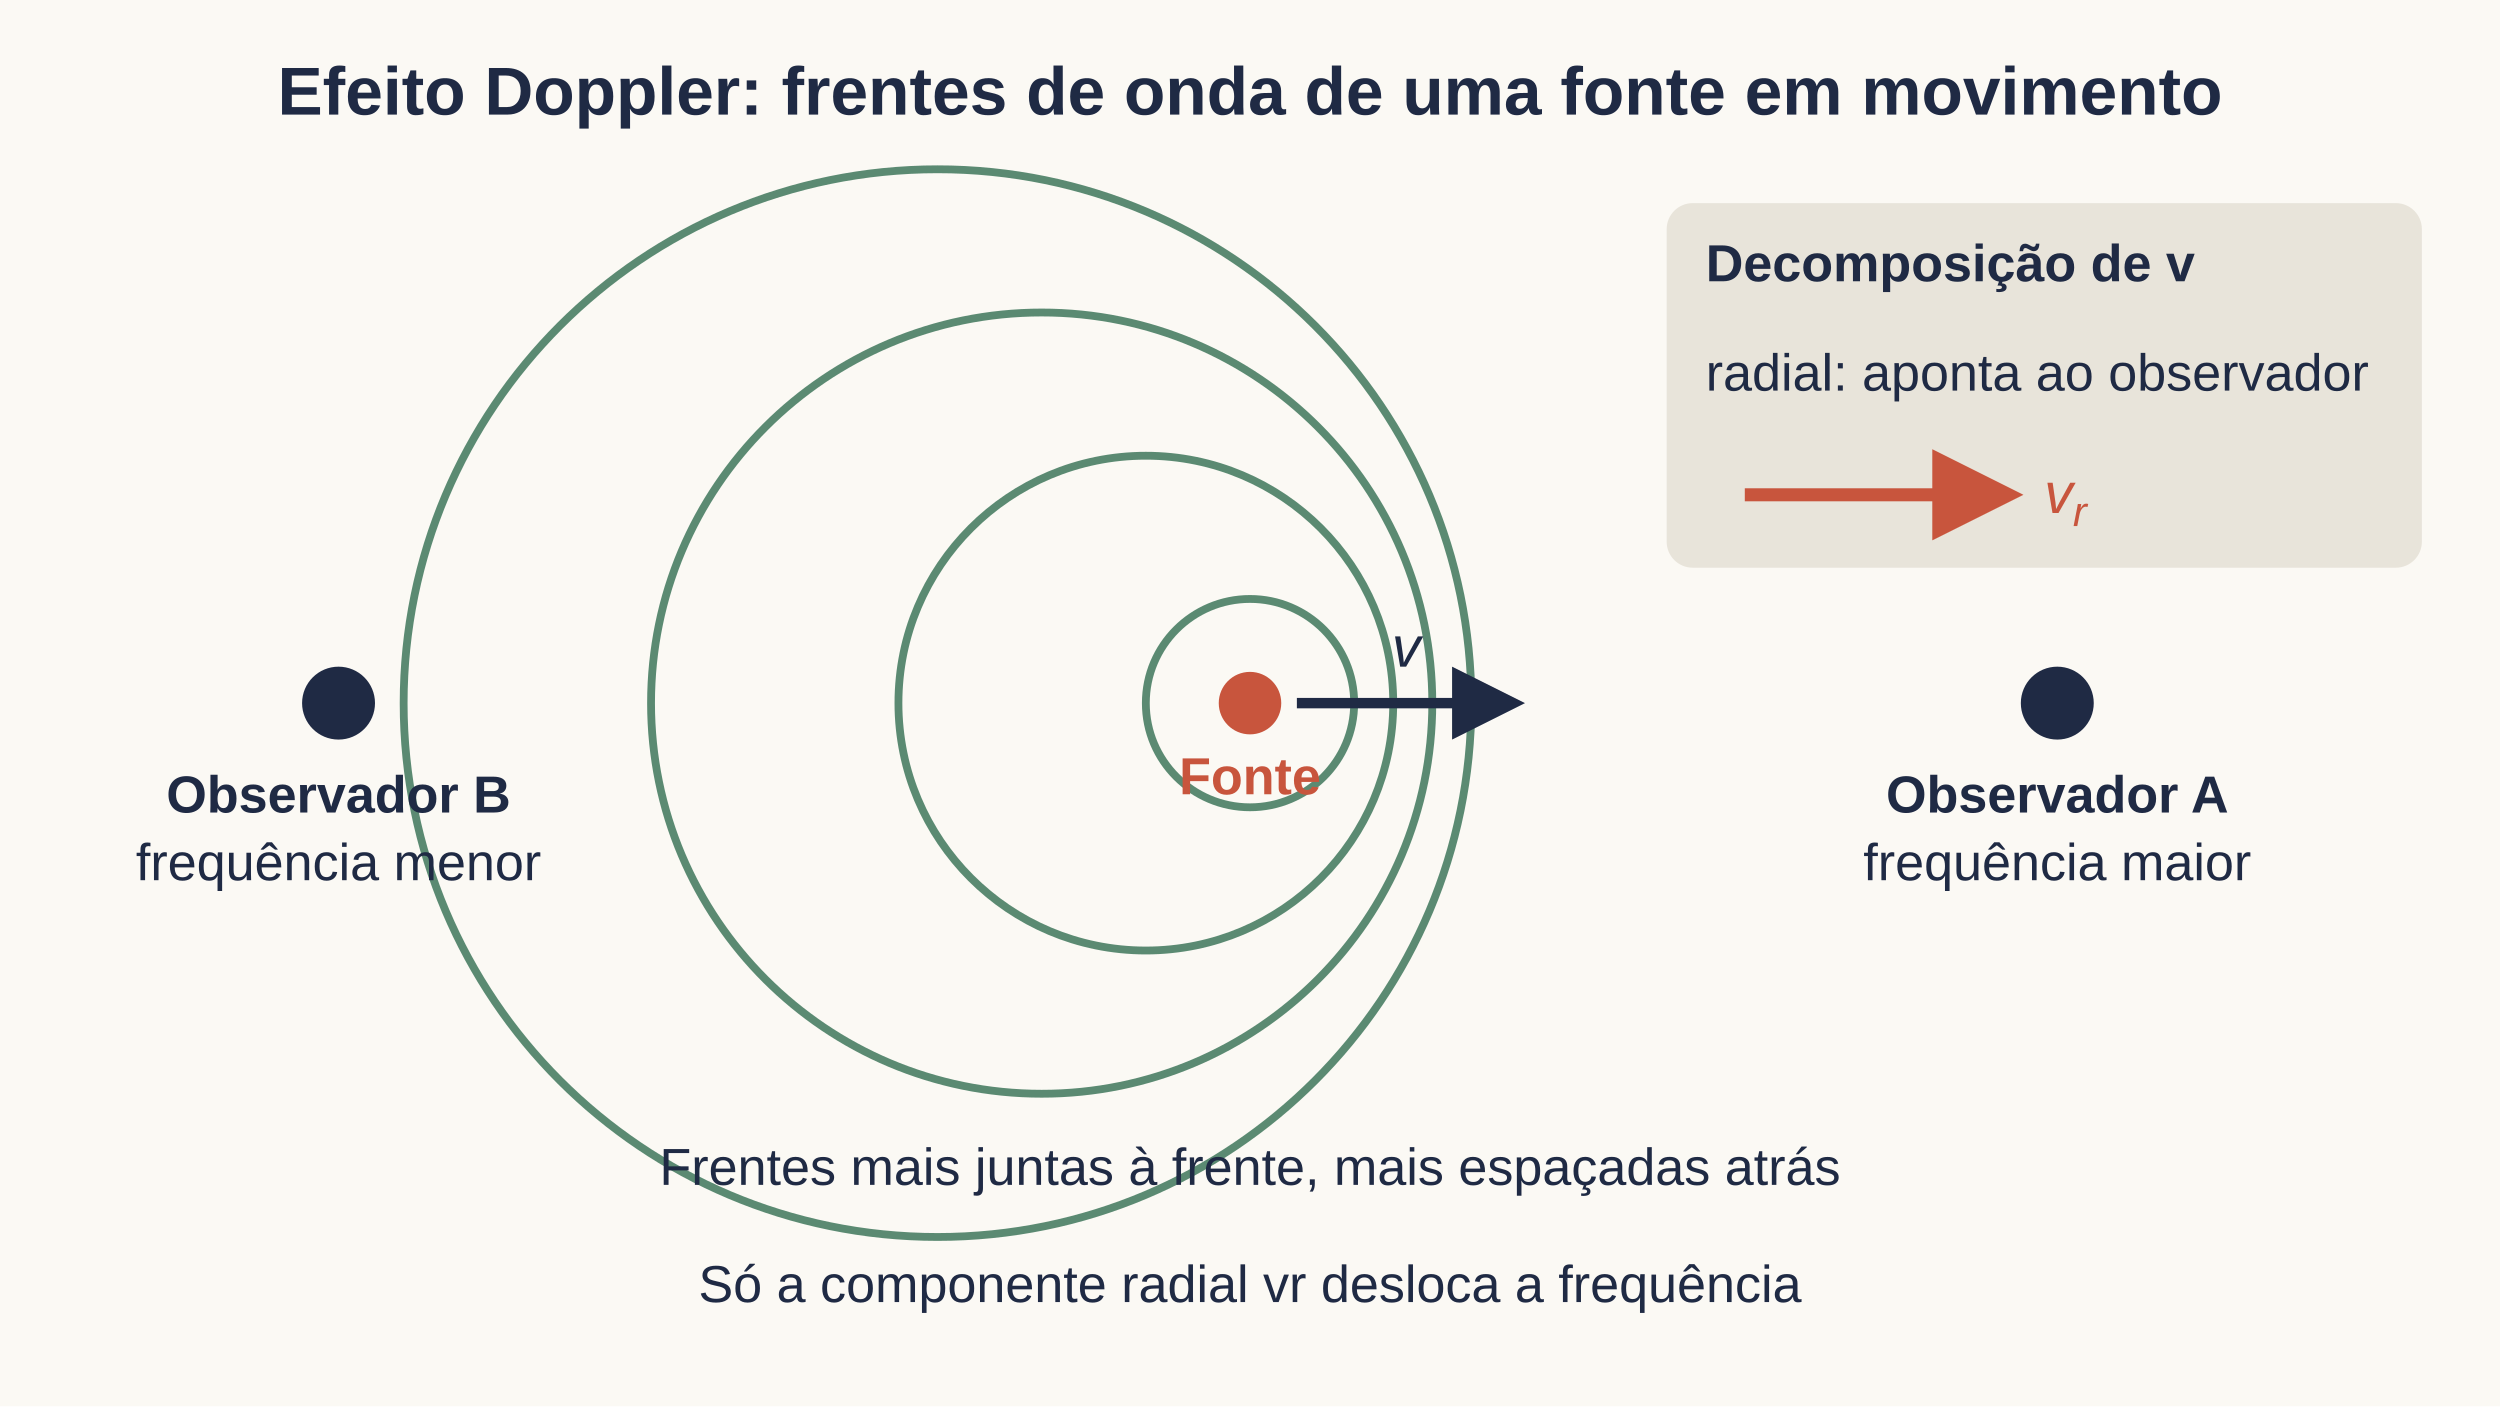
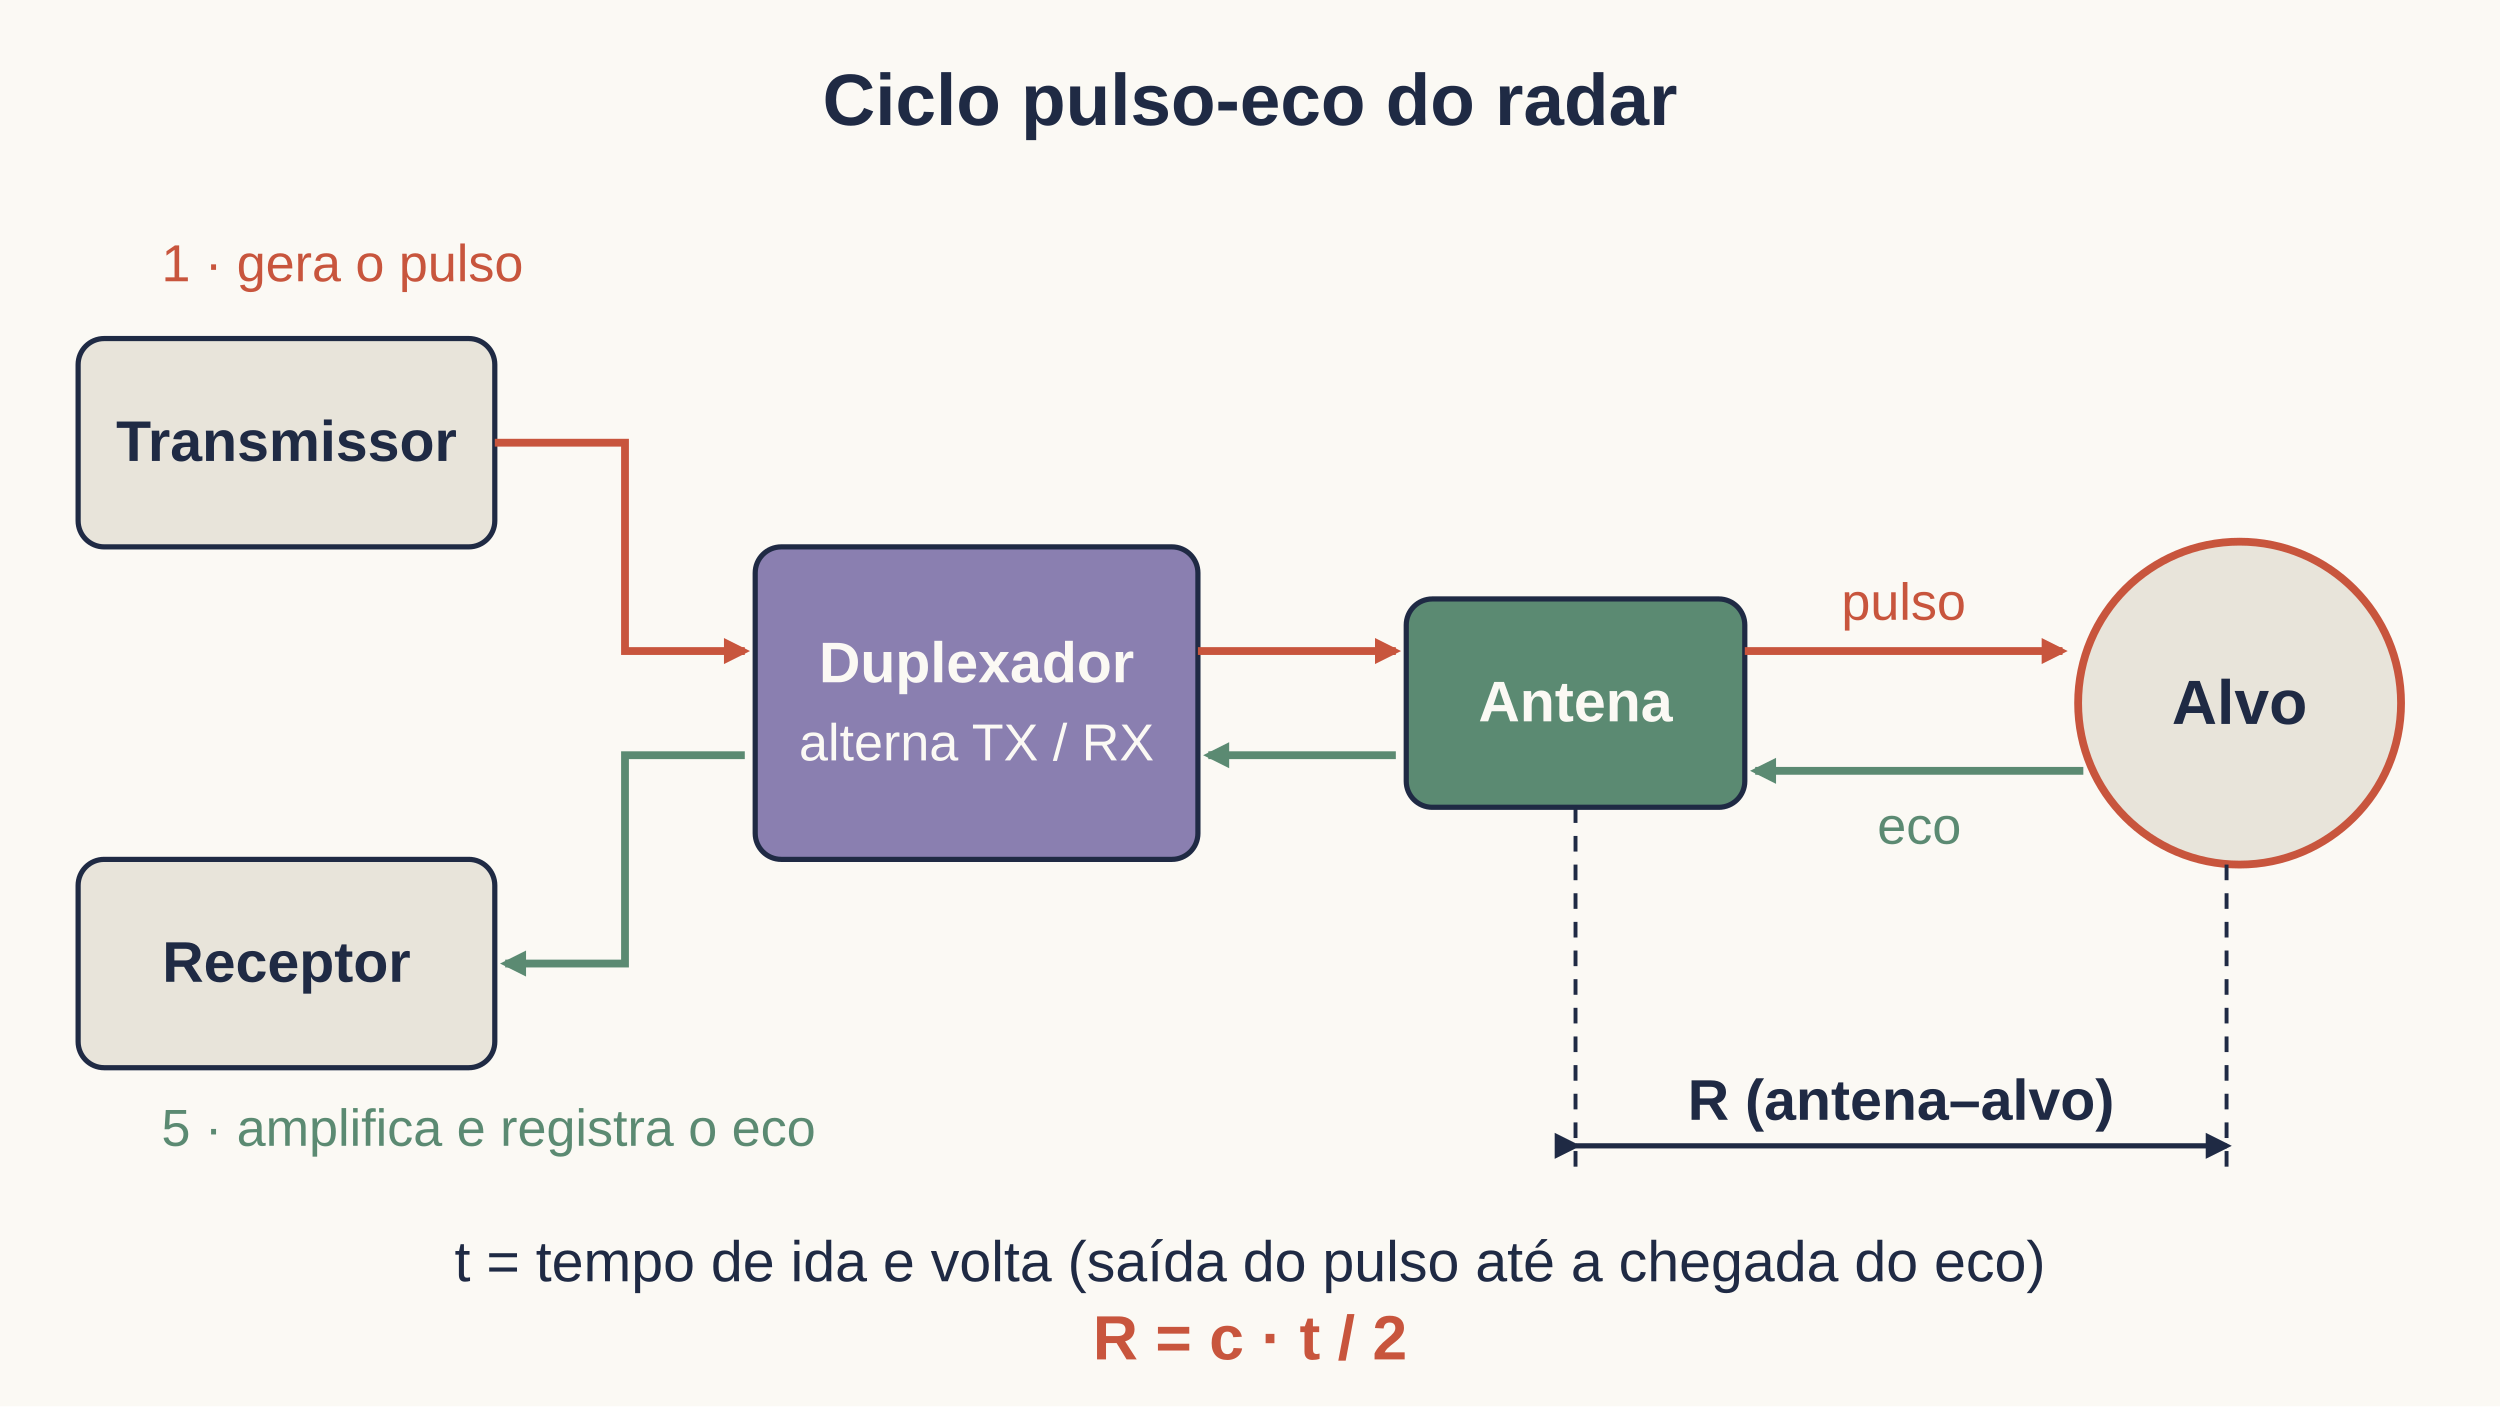
- <svg xmlns="http://www.w3.org/2000/svg" viewBox="0 0 960 540" role="img" aria-label="Efeito Doppler: fonte em movimento para a direita emite frentes de onda mais juntas à frente (observador A, frequência maior) e mais espaçadas atrás (observador B, frequência menor). A velocidade da fonte v se decompõe em componente radial vr, na direção do observador, e componente tangencial vt.">
+ <svg xmlns="http://www.w3.org/2000/svg" viewBox="0 0 960 540" role="img" aria-label="Fluxograma do ciclo pulso-eco: o transmissor gera o pulso, o duplexador o encaminha à antena, que o emite ao alvo; o eco volta pela antena e pelo duplexador até o receptor. O tempo de ida e volta t dá a distância R = c·t/2.">
  <defs>
-     <marker id="aN" viewBox="0 0 10 10" refX="8" refY="5" markerWidth="7" markerHeight="7" orient="auto-start-reverse">
-       <path d="M0,0 L10,5 L0,10 z" fill="#1f2a44" />
+     <marker id="aT" markerWidth="10" markerHeight="10" refX="8" refY="5" orient="auto" markerUnits="userSpaceOnUse">
+       <path d="M0,0 L10,5 L0,10 Z" fill="#c8553d" />
    </marker>
-     <marker id="aT" viewBox="0 0 10 10" refX="8" refY="5" markerWidth="7" markerHeight="7" orient="auto-start-reverse">
-       <path d="M0,0 L10,5 L0,10 z" fill="#c8553d" />
+     <marker id="aS" markerWidth="10" markerHeight="10" refX="8" refY="5" orient="auto" markerUnits="userSpaceOnUse">
+       <path d="M0,0 L10,5 L0,10 Z" fill="#5b8a72" />
    </marker>
-     <marker id="aL" viewBox="0 0 10 10" refX="8" refY="5" markerWidth="7" markerHeight="7" orient="auto-start-reverse">
-       <path d="M0,0 L10,5 L0,10 z" fill="#8a7fb0" />
+     <marker id="aN" markerWidth="10" markerHeight="10" refX="8" refY="5" orient="auto" markerUnits="userSpaceOnUse">
+       <path d="M0,0 L10,5 L0,10 Z" fill="#1f2a44" />
    </marker>
  </defs>
-   <rect width="960" height="540" fill="#fbf9f4" />
-   <text x="480" y="44" font-family="Arial, Helvetica, sans-serif" font-size="26" font-weight="bold" fill="#1f2a44" text-anchor="middle">Efeito Doppler: frentes de onda de uma fonte em movimento</text>
-   <g fill="none" stroke="#5b8a72" stroke-width="3">
-     <circle cx="480" cy="270" r="40" />
-     <circle cx="440" cy="270" r="95" />
-     <circle cx="400" cy="270" r="150" />
-     <circle cx="360" cy="270" r="205" />
-   </g>
-   <circle cx="480" cy="270" r="12" fill="#c8553d" />
-   <text x="480" y="305" font-family="Arial, Helvetica, sans-serif" font-size="20" font-weight="bold" fill="#c8553d" text-anchor="middle">Fonte</text>
-   <line x1="498" y1="270" x2="580" y2="270" stroke="#1f2a44" stroke-width="4" marker-end="url(#aN)" />
-   <text x="540" y="256" font-family="Arial, Helvetica, sans-serif" font-size="22" font-style="italic" fill="#1f2a44" text-anchor="middle">v</text>
-   <line x1="498" y1="270" x2="580" y2="270" stroke="#c8553d" stroke-width="4" marker-end="url(#aT)" display="none" />
-   <text x="480" y="455" font-family="Arial, Helvetica, sans-serif" font-size="20" fill="#1f2a44" text-anchor="middle">Frentes mais juntas à frente, mais espaçadas atrás</text>
-   <circle cx="790" cy="270" r="14" fill="#1f2a44" />
-   <text x="790" y="312" font-family="Arial, Helvetica, sans-serif" font-size="20" font-weight="bold" fill="#1f2a44" text-anchor="middle">Observador A</text>
-   <text x="790" y="338" font-family="Arial, Helvetica, sans-serif" font-size="20" fill="#1f2a44" text-anchor="middle">frequência maior</text>
-   <circle cx="130" cy="270" r="14" fill="#1f2a44" />
-   <text x="130" y="312" font-family="Arial, Helvetica, sans-serif" font-size="20" font-weight="bold" fill="#1f2a44" text-anchor="middle">Observador B</text>
-   <text x="130" y="338" font-family="Arial, Helvetica, sans-serif" font-size="20" fill="#1f2a44" text-anchor="middle">frequência menor</text>
-   <line x1="610" y1="160" x2="610" y2="470" stroke="#e8e4da" stroke-width="2" display="none" />
-   <rect x="640" y="78" width="290" height="140" rx="10" fill="#e8e4da" />
-   <text x="655" y="108" font-family="Arial, Helvetica, sans-serif" font-size="20" font-weight="bold" fill="#1f2a44">Decomposição de v</text>
-   <line x1="670" y1="190" x2="770" y2="190" stroke="#c8553d" stroke-width="5" marker-end="url(#aT)" />
-   <text x="785" y="197" font-family="Arial, Helvetica, sans-serif" font-size="22" font-style="italic" fill="#c8553d">v<tspan font-size="16" dy="5">r</tspan>
-   </text>
-   <text x="655" y="150" font-family="Arial, Helvetica, sans-serif" font-size="20" fill="#1f2a44">radial: aponta ao observador</text>
-   <line x1="840" y1="190" x2="840" y2="130" stroke="#8a7fb0" stroke-width="4" display="none" />
-   <text x="480" y="500" font-family="Arial, Helvetica, sans-serif" font-size="20" fill="#1f2a44" text-anchor="middle">Só a componente radial vr desloca a frequência</text>
+   <rect x="0" y="0" width="960" height="540" fill="#fbf9f4" />
+   <text x="480" y="48" text-anchor="middle" font-family="Arial, Helvetica, sans-serif" font-size="28" font-weight="bold" fill="#1f2a44">Ciclo pulso-eco do radar</text>
+   <rect x="30" y="130" width="160" height="80" rx="10" fill="#e8e4da" stroke="#1f2a44" stroke-width="2" />
+   <text x="110" y="177" text-anchor="middle" font-family="Arial, Helvetica, sans-serif" font-size="22" font-weight="bold" fill="#1f2a44">Transmissor</text>
+   <rect x="30" y="330" width="160" height="80" rx="10" fill="#e8e4da" stroke="#1f2a44" stroke-width="2" />
+   <text x="110" y="377" text-anchor="middle" font-family="Arial, Helvetica, sans-serif" font-size="22" font-weight="bold" fill="#1f2a44">Receptor</text>
+   <rect x="290" y="210" width="170" height="120" rx="10" fill="#8a7fb0" stroke="#1f2a44" stroke-width="2" />
+   <text x="375" y="262" text-anchor="middle" font-family="Arial, Helvetica, sans-serif" font-size="22" font-weight="bold" fill="#fbf9f4">Duplexador</text>
+   <text x="375" y="292" text-anchor="middle" font-family="Arial, Helvetica, sans-serif" font-size="20" fill="#fbf9f4">alterna TX / RX</text>
+   <rect x="540" y="230" width="130" height="80" rx="10" fill="#5b8a72" stroke="#1f2a44" stroke-width="2" />
+   <text x="605" y="277" text-anchor="middle" font-family="Arial, Helvetica, sans-serif" font-size="22" font-weight="bold" fill="#fbf9f4">Antena</text>
+   <circle cx="860" cy="270" r="62" fill="#e8e4da" stroke="#c8553d" stroke-width="3" />
+   <text x="860" y="278" text-anchor="middle" font-family="Arial, Helvetica, sans-serif" font-size="24" font-weight="bold" fill="#1f2a44">Alvo</text>
+   <path d="M190,170 L240,170 L240,250 L286,250" fill="none" stroke="#c8553d" stroke-width="3" marker-end="url(#aT)" />
+   <text x="62" y="108" font-family="Arial, Helvetica, sans-serif" font-size="20" fill="#c8553d">1 · gera o pulso</text>
+   <path d="M286,290 L240,290 L240,370 L194,370" fill="none" stroke="#5b8a72" stroke-width="3" marker-end="url(#aS)" />
+   <text x="62" y="440" font-family="Arial, Helvetica, sans-serif" font-size="20" fill="#5b8a72">5 · amplifica e registra o eco</text>
+   <line x1="460" y1="250" x2="536" y2="250" stroke="#c8553d" stroke-width="3" marker-end="url(#aT)" />
+   <line x1="536" y1="290" x2="464" y2="290" stroke="#5b8a72" stroke-width="3" marker-end="url(#aS)" />
+   <line x1="670" y1="250" x2="792" y2="250" stroke="#c8553d" stroke-width="3" marker-end="url(#aT)" />
+   <text x="731" y="238" text-anchor="middle" font-family="Arial, Helvetica, sans-serif" font-size="20" fill="#c8553d">pulso</text>
+   <line x1="800" y1="296" x2="674" y2="296" stroke="#5b8a72" stroke-width="3" marker-end="url(#aS)" />
+   <text x="737" y="324" text-anchor="middle" font-family="Arial, Helvetica, sans-serif" font-size="20" fill="#5b8a72">eco</text>
+   <line x1="605" y1="440" x2="855" y2="440" stroke="#1f2a44" stroke-width="2" marker-start="url(#aN)" marker-end="url(#aN)" />
+   <line x1="605" y1="310" x2="605" y2="452" stroke="#1f2a44" stroke-width="1.5" stroke-dasharray="6 5" />
+   <line x1="855" y1="332" x2="855" y2="452" stroke="#1f2a44" stroke-width="1.5" stroke-dasharray="6 5" />
+   <text x="730" y="430" text-anchor="middle" font-family="Arial, Helvetica, sans-serif" font-size="22" font-weight="bold" fill="#1f2a44">R (antena–alvo)</text>
+   <text x="480" y="492" text-anchor="middle" font-family="Arial, Helvetica, sans-serif" font-size="22" fill="#1f2a44">t = tempo de ida e volta (saída do pulso até a chegada do eco)</text>
+   <text x="480" y="522" text-anchor="middle" font-family="Arial, Helvetica, sans-serif" font-size="24" font-weight="bold" fill="#c8553d">R = c · t / 2</text>
</svg>
